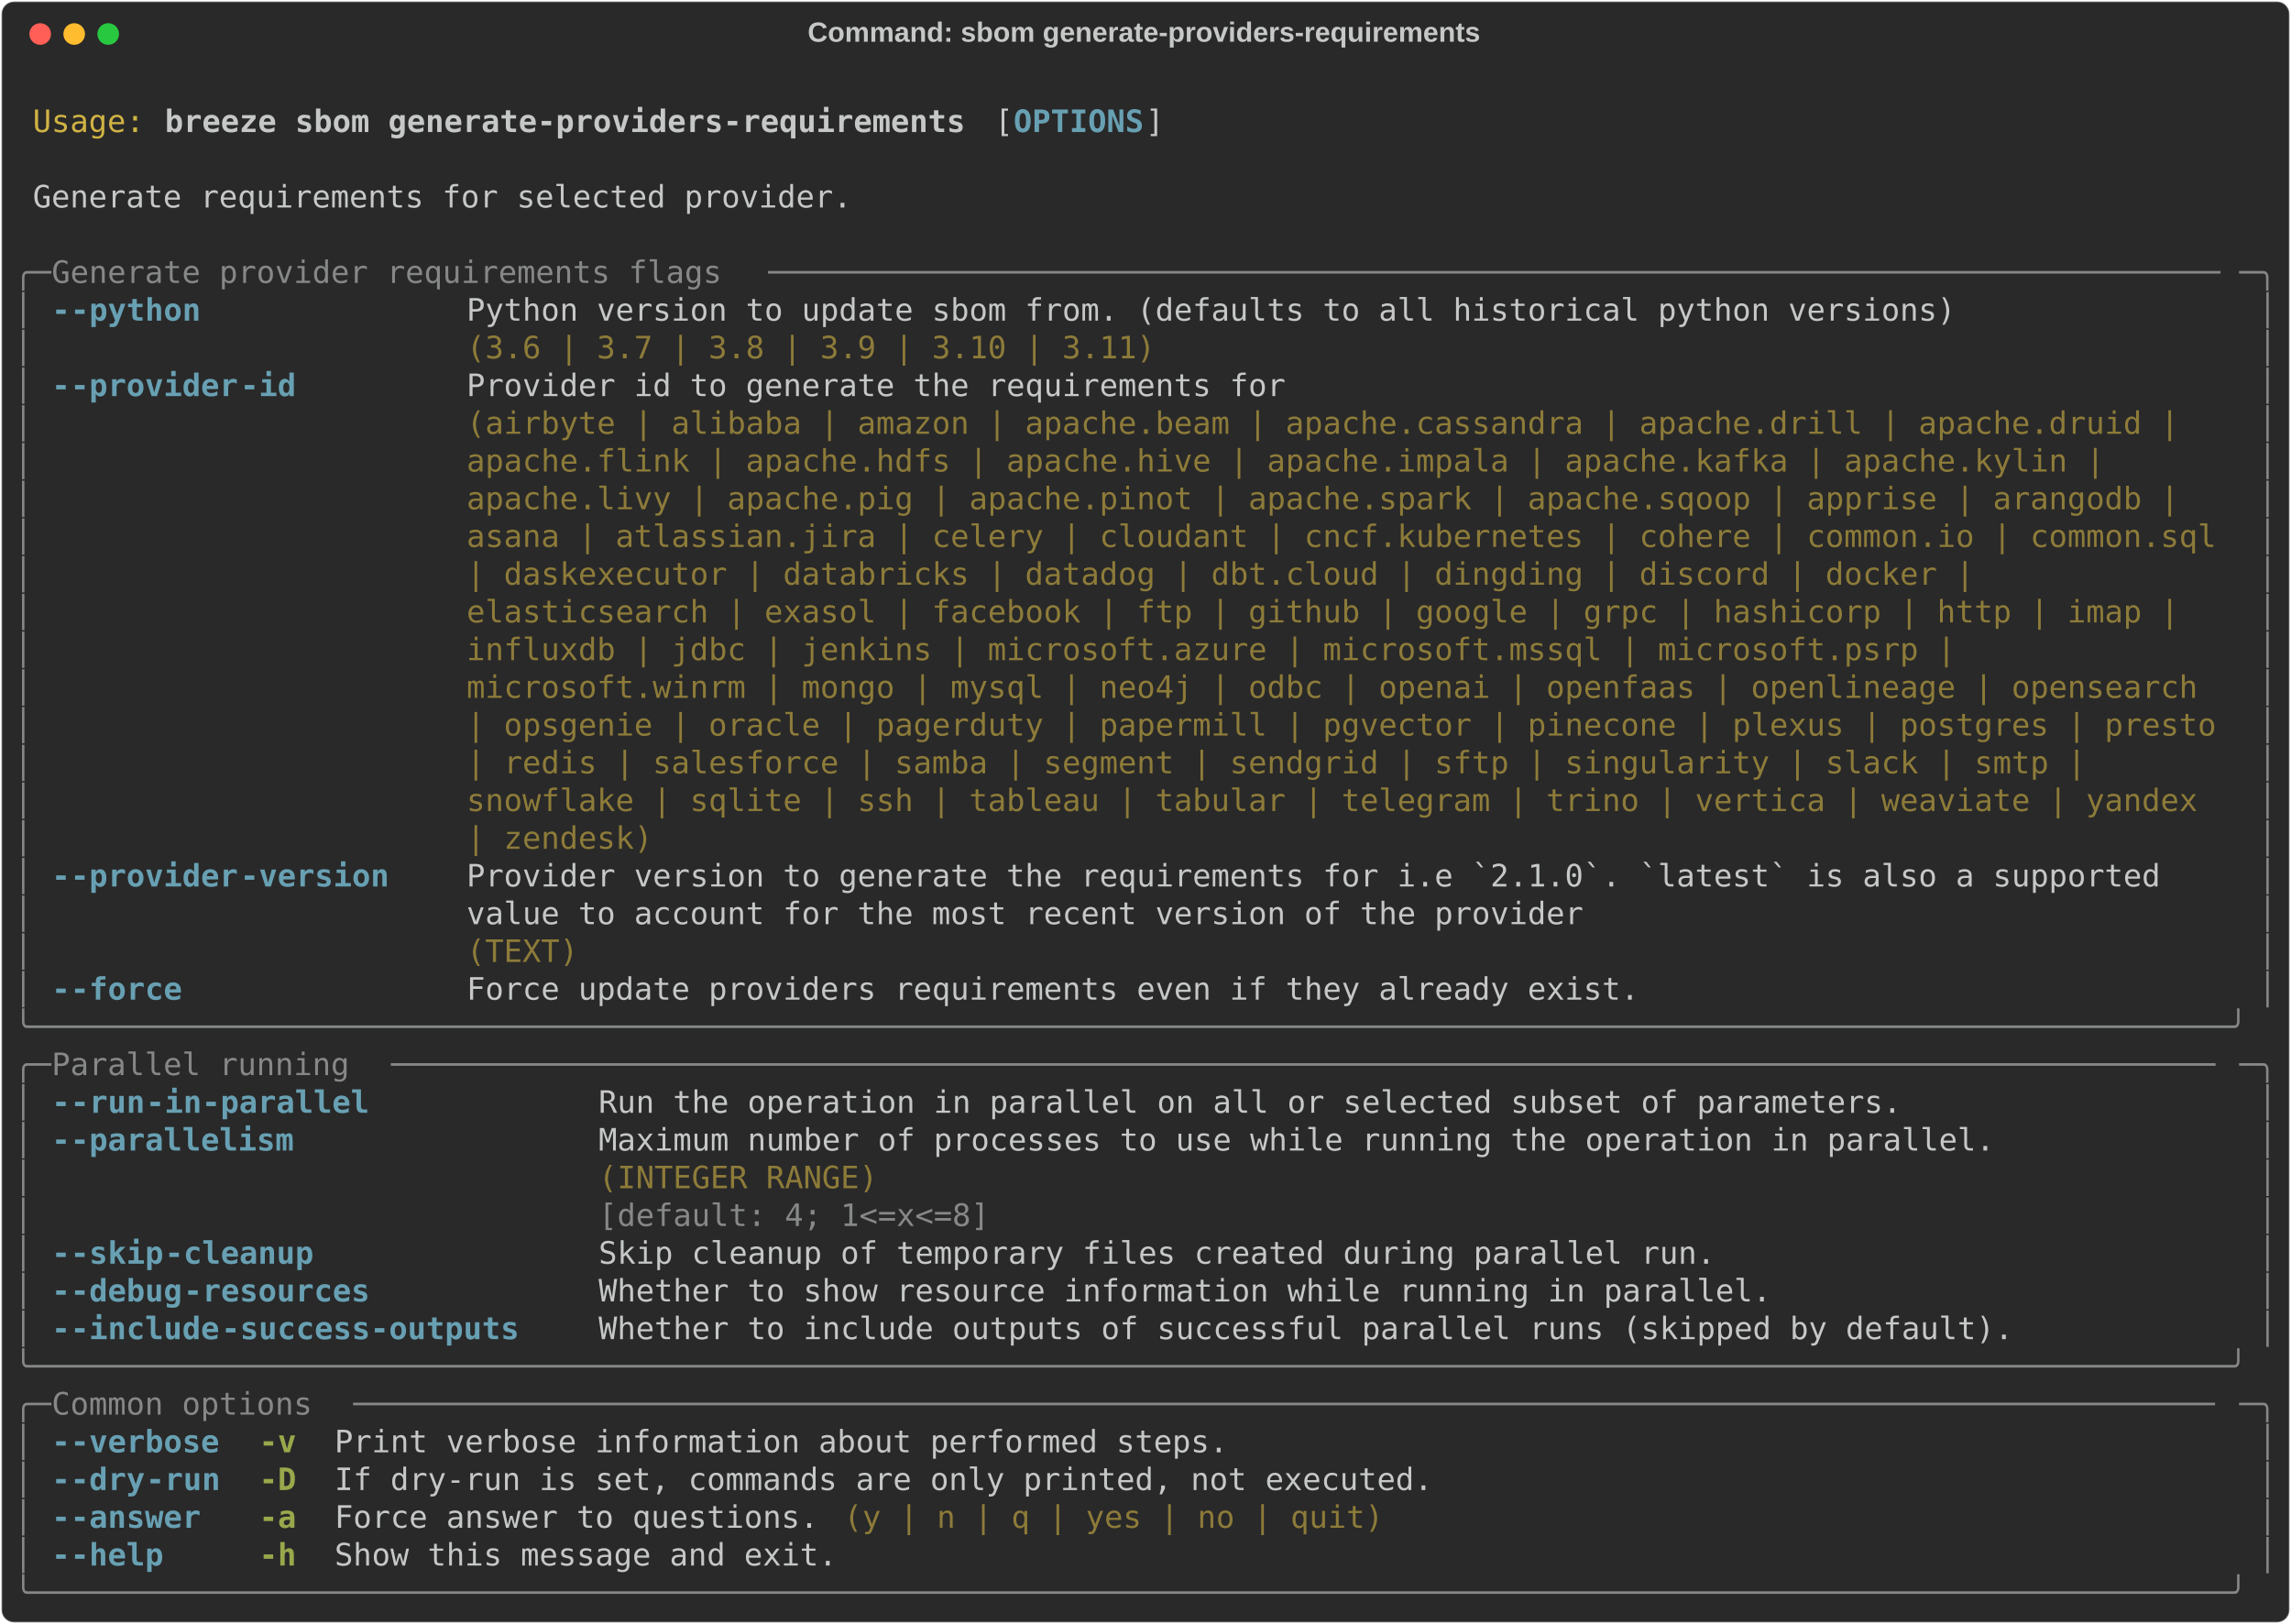
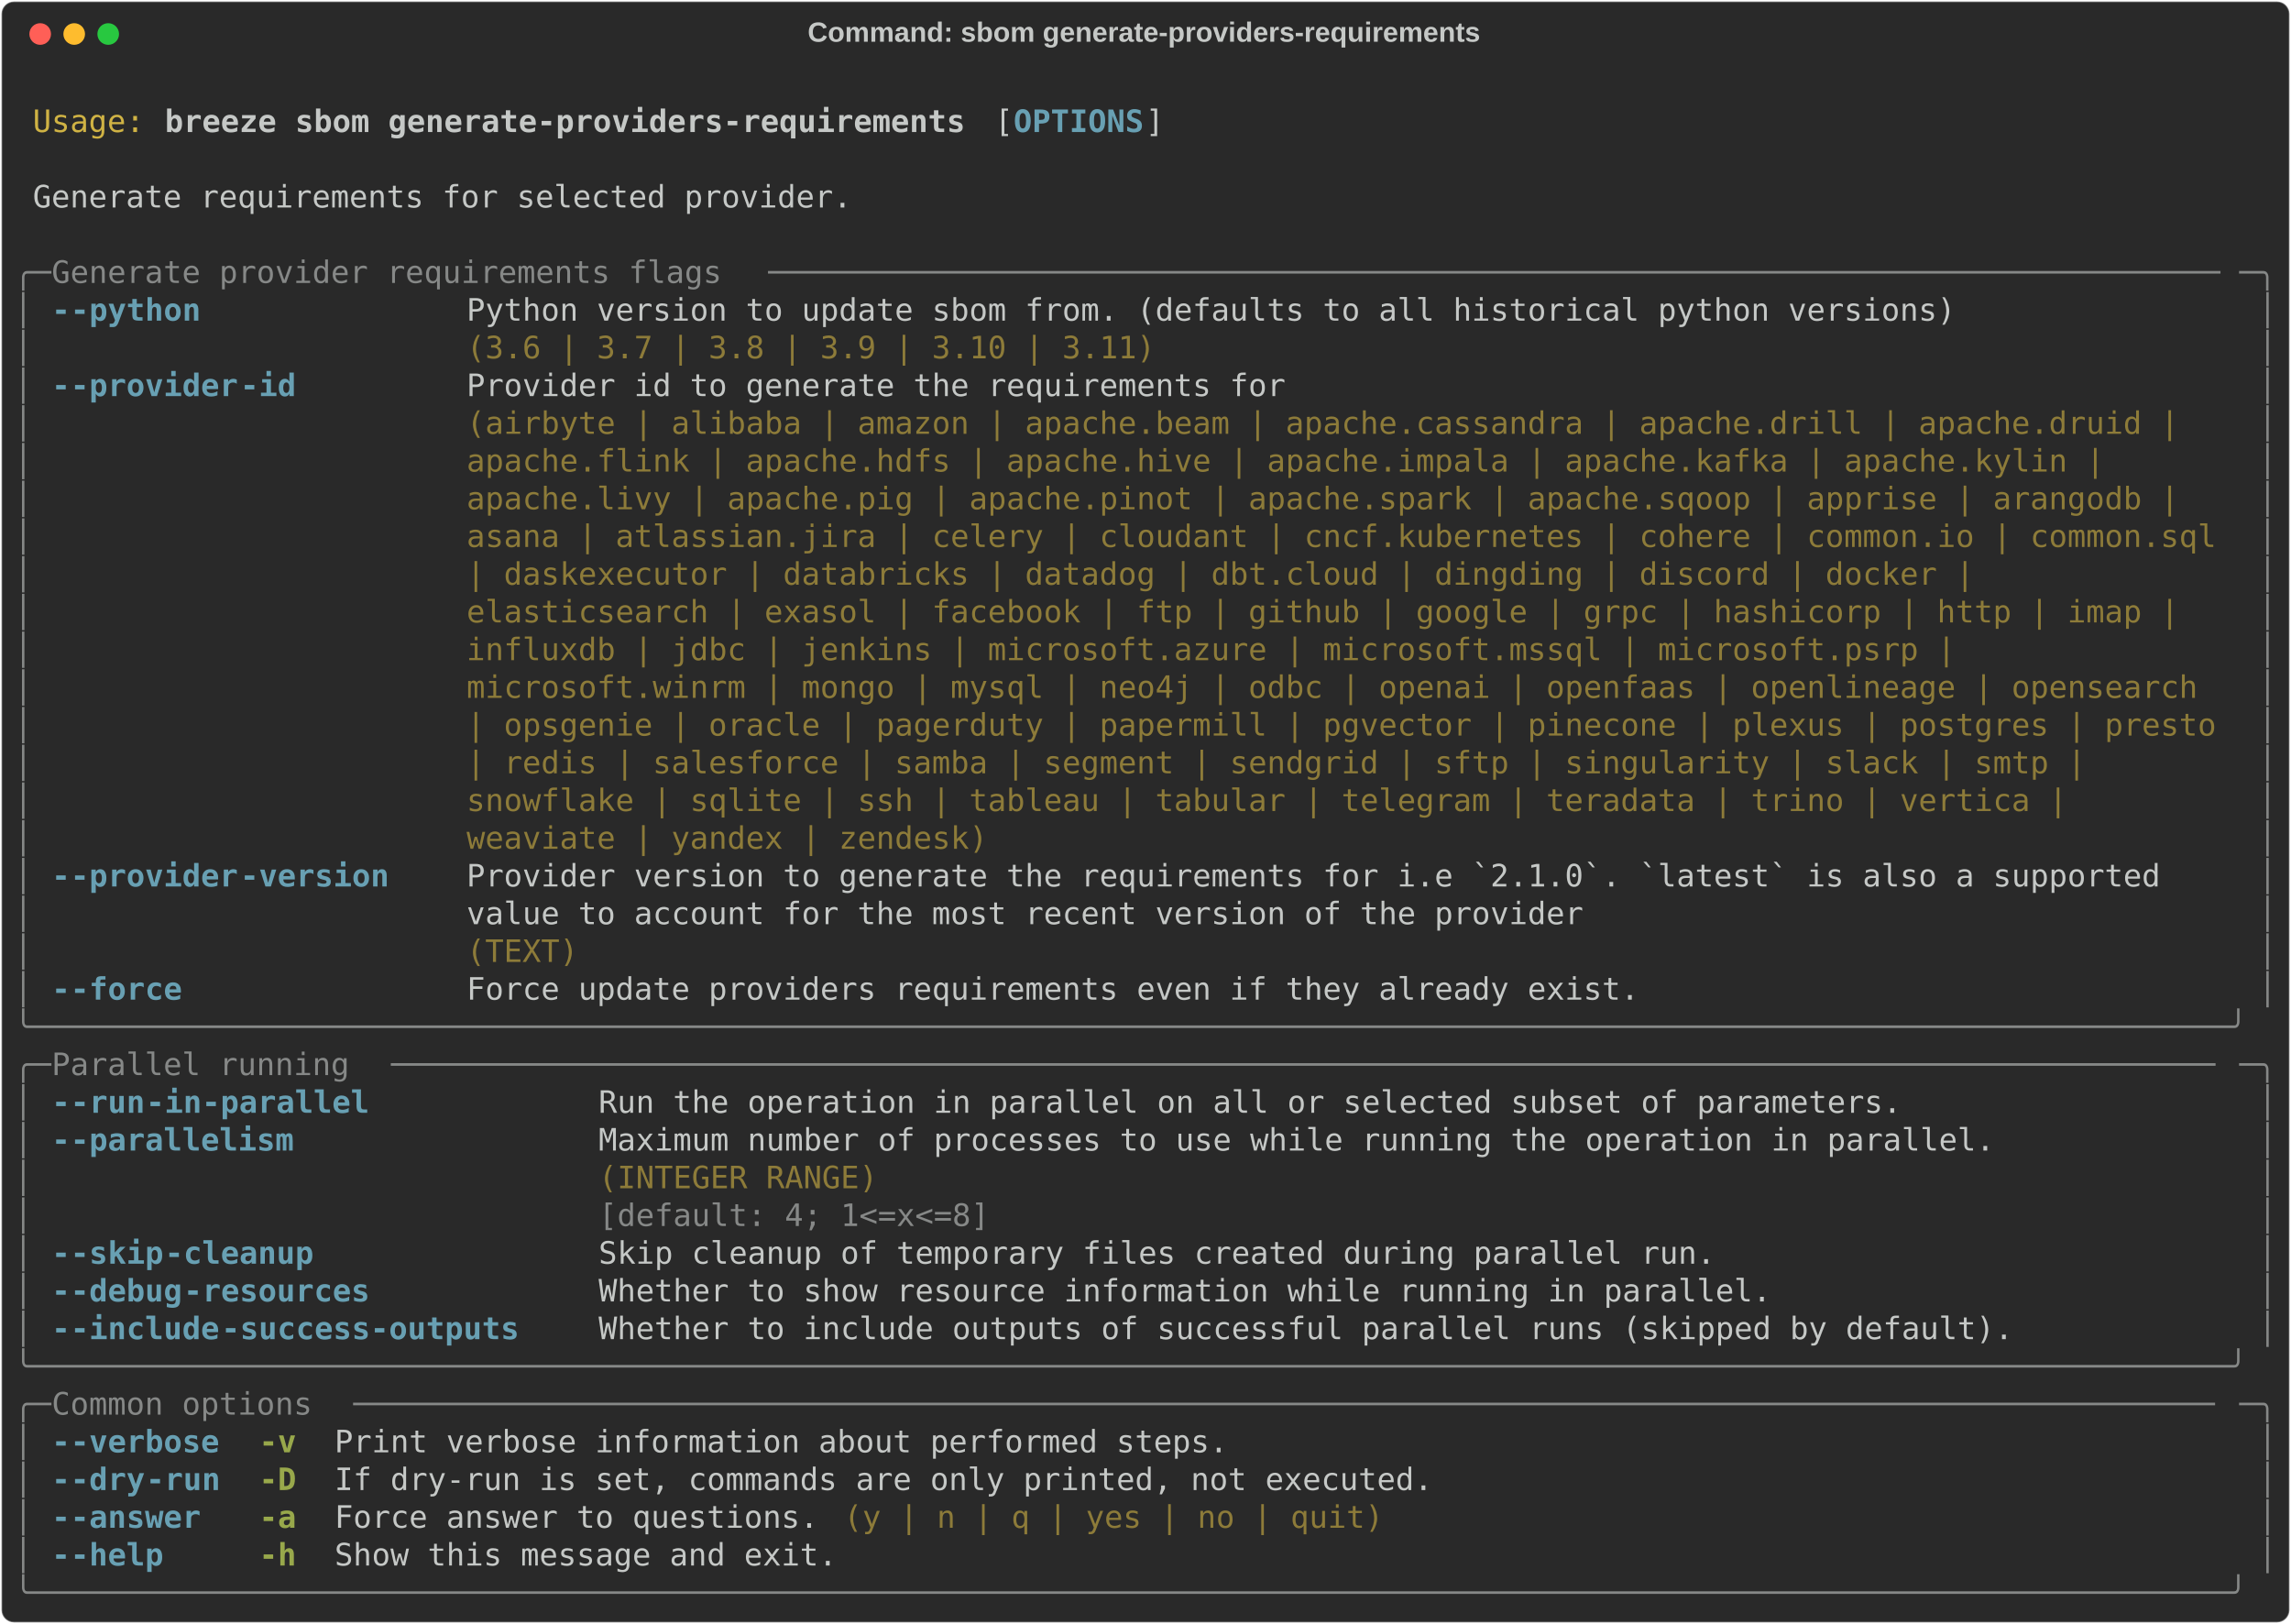
<svg xmlns="http://www.w3.org/2000/svg" class="rich-terminal" viewBox="0 0 1482 1050.4">
  <style>

    @font-face {
        font-family: "Fira Code";
        src: local("FiraCode-Regular"),
                url("https://cdnjs.cloudflare.com/ajax/libs/firacode/6.2.0/woff2/FiraCode-Regular.woff2") format("woff2"),
                url("https://cdnjs.cloudflare.com/ajax/libs/firacode/6.2.0/woff/FiraCode-Regular.woff") format("woff");
        font-style: normal;
        font-weight: 400;
    }
    @font-face {
        font-family: "Fira Code";
        src: local("FiraCode-Bold"),
                url("https://cdnjs.cloudflare.com/ajax/libs/firacode/6.2.0/woff2/FiraCode-Bold.woff2") format("woff2"),
                url("https://cdnjs.cloudflare.com/ajax/libs/firacode/6.2.0/woff/FiraCode-Bold.woff") format("woff");
        font-style: bold;
        font-weight: 700;
    }

    .breeze-sbom-generate-providers-requirements-matrix {
        font-family: Fira Code, monospace;
        font-size: 20px;
        line-height: 24.4px;
        font-variant-east-asian: full-width;
    }

    .breeze-sbom-generate-providers-requirements-title {
        font-size: 18px;
        font-weight: bold;
        font-family: arial;
    }

    .breeze-sbom-generate-providers-requirements-r1 { fill: #c5c8c6 }
.breeze-sbom-generate-providers-requirements-r2 { fill: #d0b344 }
.breeze-sbom-generate-providers-requirements-r3 { fill: #c5c8c6;font-weight: bold }
.breeze-sbom-generate-providers-requirements-r4 { fill: #68a0b3;font-weight: bold }
.breeze-sbom-generate-providers-requirements-r5 { fill: #868887 }
.breeze-sbom-generate-providers-requirements-r6 { fill: #8d7b39 }
.breeze-sbom-generate-providers-requirements-r7 { fill: #98a84b;font-weight: bold }
    </style>
  <defs>
    <clipPath id="breeze-sbom-generate-providers-requirements-clip-terminal">
      <rect x="0" y="0" width="1463.0" height="999.4" />
    </clipPath>
    <clipPath id="breeze-sbom-generate-providers-requirements-line-0">
      <rect x="0" y="1.5" width="1464" height="24.65" />
    </clipPath>
    <clipPath id="breeze-sbom-generate-providers-requirements-line-1">
      <rect x="0" y="25.9" width="1464" height="24.65" />
    </clipPath>
    <clipPath id="breeze-sbom-generate-providers-requirements-line-2">
      <rect x="0" y="50.3" width="1464" height="24.65" />
    </clipPath>
    <clipPath id="breeze-sbom-generate-providers-requirements-line-3">
      <rect x="0" y="74.7" width="1464" height="24.65" />
    </clipPath>
    <clipPath id="breeze-sbom-generate-providers-requirements-line-4">
      <rect x="0" y="99.1" width="1464" height="24.65" />
    </clipPath>
    <clipPath id="breeze-sbom-generate-providers-requirements-line-5">
      <rect x="0" y="123.5" width="1464" height="24.65" />
    </clipPath>
    <clipPath id="breeze-sbom-generate-providers-requirements-line-6">
      <rect x="0" y="147.9" width="1464" height="24.65" />
    </clipPath>
    <clipPath id="breeze-sbom-generate-providers-requirements-line-7">
      <rect x="0" y="172.3" width="1464" height="24.65" />
    </clipPath>
    <clipPath id="breeze-sbom-generate-providers-requirements-line-8">
      <rect x="0" y="196.7" width="1464" height="24.65" />
    </clipPath>
    <clipPath id="breeze-sbom-generate-providers-requirements-line-9">
      <rect x="0" y="221.1" width="1464" height="24.65" />
    </clipPath>
    <clipPath id="breeze-sbom-generate-providers-requirements-line-10">
      <rect x="0" y="245.5" width="1464" height="24.65" />
    </clipPath>
    <clipPath id="breeze-sbom-generate-providers-requirements-line-11">
      <rect x="0" y="269.9" width="1464" height="24.65" />
    </clipPath>
    <clipPath id="breeze-sbom-generate-providers-requirements-line-12">
      <rect x="0" y="294.3" width="1464" height="24.65" />
    </clipPath>
    <clipPath id="breeze-sbom-generate-providers-requirements-line-13">
      <rect x="0" y="318.7" width="1464" height="24.65" />
    </clipPath>
    <clipPath id="breeze-sbom-generate-providers-requirements-line-14">
      <rect x="0" y="343.1" width="1464" height="24.65" />
    </clipPath>
    <clipPath id="breeze-sbom-generate-providers-requirements-line-15">
      <rect x="0" y="367.5" width="1464" height="24.65" />
    </clipPath>
    <clipPath id="breeze-sbom-generate-providers-requirements-line-16">
      <rect x="0" y="391.9" width="1464" height="24.65" />
    </clipPath>
    <clipPath id="breeze-sbom-generate-providers-requirements-line-17">
      <rect x="0" y="416.3" width="1464" height="24.65" />
    </clipPath>
    <clipPath id="breeze-sbom-generate-providers-requirements-line-18">
      <rect x="0" y="440.7" width="1464" height="24.65" />
    </clipPath>
    <clipPath id="breeze-sbom-generate-providers-requirements-line-19">
      <rect x="0" y="465.1" width="1464" height="24.65" />
    </clipPath>
    <clipPath id="breeze-sbom-generate-providers-requirements-line-20">
      <rect x="0" y="489.5" width="1464" height="24.65" />
    </clipPath>
    <clipPath id="breeze-sbom-generate-providers-requirements-line-21">
      <rect x="0" y="513.9" width="1464" height="24.65" />
    </clipPath>
    <clipPath id="breeze-sbom-generate-providers-requirements-line-22">
      <rect x="0" y="538.3" width="1464" height="24.65" />
    </clipPath>
    <clipPath id="breeze-sbom-generate-providers-requirements-line-23">
      <rect x="0" y="562.7" width="1464" height="24.65" />
    </clipPath>
    <clipPath id="breeze-sbom-generate-providers-requirements-line-24">
      <rect x="0" y="587.1" width="1464" height="24.65" />
    </clipPath>
    <clipPath id="breeze-sbom-generate-providers-requirements-line-25">
      <rect x="0" y="611.5" width="1464" height="24.65" />
    </clipPath>
    <clipPath id="breeze-sbom-generate-providers-requirements-line-26">
      <rect x="0" y="635.9" width="1464" height="24.65" />
    </clipPath>
    <clipPath id="breeze-sbom-generate-providers-requirements-line-27">
      <rect x="0" y="660.3" width="1464" height="24.65" />
    </clipPath>
    <clipPath id="breeze-sbom-generate-providers-requirements-line-28">
      <rect x="0" y="684.7" width="1464" height="24.65" />
    </clipPath>
    <clipPath id="breeze-sbom-generate-providers-requirements-line-29">
      <rect x="0" y="709.1" width="1464" height="24.65" />
    </clipPath>
    <clipPath id="breeze-sbom-generate-providers-requirements-line-30">
      <rect x="0" y="733.5" width="1464" height="24.65" />
    </clipPath>
    <clipPath id="breeze-sbom-generate-providers-requirements-line-31">
      <rect x="0" y="757.9" width="1464" height="24.65" />
    </clipPath>
    <clipPath id="breeze-sbom-generate-providers-requirements-line-32">
      <rect x="0" y="782.3" width="1464" height="24.65" />
    </clipPath>
    <clipPath id="breeze-sbom-generate-providers-requirements-line-33">
      <rect x="0" y="806.7" width="1464" height="24.65" />
    </clipPath>
    <clipPath id="breeze-sbom-generate-providers-requirements-line-34">
      <rect x="0" y="831.1" width="1464" height="24.65" />
    </clipPath>
    <clipPath id="breeze-sbom-generate-providers-requirements-line-35">
      <rect x="0" y="855.5" width="1464" height="24.65" />
    </clipPath>
    <clipPath id="breeze-sbom-generate-providers-requirements-line-36">
      <rect x="0" y="879.9" width="1464" height="24.65" />
    </clipPath>
    <clipPath id="breeze-sbom-generate-providers-requirements-line-37">
      <rect x="0" y="904.3" width="1464" height="24.65" />
    </clipPath>
    <clipPath id="breeze-sbom-generate-providers-requirements-line-38">
      <rect x="0" y="928.7" width="1464" height="24.65" />
    </clipPath>
    <clipPath id="breeze-sbom-generate-providers-requirements-line-39">
      <rect x="0" y="953.1" width="1464" height="24.65" />
    </clipPath>
  </defs>
  <rect fill="#292929" stroke="rgba(255,255,255,0.35)" stroke-width="1" x="1" y="1" width="1480" height="1048.4" rx="8" />
  <text class="breeze-sbom-generate-providers-requirements-title" fill="#c5c8c6" text-anchor="middle" x="740" y="27">Command: sbom generate-providers-requirements</text>
  <g transform="translate(26,22)">
    <circle cx="0" cy="0" r="7" fill="#ff5f57" />
    <circle cx="22" cy="0" r="7" fill="#febc2e" />
    <circle cx="44" cy="0" r="7" fill="#28c840" />
  </g>
  <g transform="translate(9, 41)" clip-path="url(#breeze-sbom-generate-providers-requirements-clip-terminal)">
    <g class="breeze-sbom-generate-providers-requirements-matrix">
      <text class="breeze-sbom-generate-providers-requirements-r1" x="1464" y="20" textLength="12.2" clip-path="url(#breeze-sbom-generate-providers-requirements-line-0)">
</text>
      <text class="breeze-sbom-generate-providers-requirements-r2" x="12.2" y="44.4" textLength="73.2" clip-path="url(#breeze-sbom-generate-providers-requirements-line-1)">Usage:</text>
      <text class="breeze-sbom-generate-providers-requirements-r3" x="97.6" y="44.4" textLength="524.6" clip-path="url(#breeze-sbom-generate-providers-requirements-line-1)">breeze sbom generate-providers-requirements</text>
      <text class="breeze-sbom-generate-providers-requirements-r1" x="634.4" y="44.4" textLength="12.2" clip-path="url(#breeze-sbom-generate-providers-requirements-line-1)">[</text>
      <text class="breeze-sbom-generate-providers-requirements-r4" x="646.6" y="44.4" textLength="85.4" clip-path="url(#breeze-sbom-generate-providers-requirements-line-1)">OPTIONS</text>
      <text class="breeze-sbom-generate-providers-requirements-r1" x="732" y="44.4" textLength="12.2" clip-path="url(#breeze-sbom-generate-providers-requirements-line-1)">]</text>
      <text class="breeze-sbom-generate-providers-requirements-r1" x="1464" y="44.4" textLength="12.2" clip-path="url(#breeze-sbom-generate-providers-requirements-line-1)">
</text>
      <text class="breeze-sbom-generate-providers-requirements-r1" x="1464" y="68.8" textLength="12.2" clip-path="url(#breeze-sbom-generate-providers-requirements-line-2)">
</text>
      <text class="breeze-sbom-generate-providers-requirements-r1" x="12.2" y="93.2" textLength="536.8" clip-path="url(#breeze-sbom-generate-providers-requirements-line-3)">Generate requirements for selected provider.</text>
      <text class="breeze-sbom-generate-providers-requirements-r1" x="1464" y="93.2" textLength="12.2" clip-path="url(#breeze-sbom-generate-providers-requirements-line-3)">
</text>
      <text class="breeze-sbom-generate-providers-requirements-r1" x="1464" y="117.6" textLength="12.2" clip-path="url(#breeze-sbom-generate-providers-requirements-line-4)">
</text>
      <text class="breeze-sbom-generate-providers-requirements-r5" x="0" y="142" textLength="24.4" clip-path="url(#breeze-sbom-generate-providers-requirements-line-5)">╭─</text>
      <text class="breeze-sbom-generate-providers-requirements-r5" x="24.4" y="142" textLength="463.6" clip-path="url(#breeze-sbom-generate-providers-requirements-line-5)"> Generate provider requirements flags </text>
      <text class="breeze-sbom-generate-providers-requirements-r5" x="488" y="142" textLength="951.6" clip-path="url(#breeze-sbom-generate-providers-requirements-line-5)">──────────────────────────────────────────────────────────────────────────────</text>
      <text class="breeze-sbom-generate-providers-requirements-r5" x="1439.6" y="142" textLength="24.4" clip-path="url(#breeze-sbom-generate-providers-requirements-line-5)">─╮</text>
      <text class="breeze-sbom-generate-providers-requirements-r1" x="1464" y="142" textLength="12.2" clip-path="url(#breeze-sbom-generate-providers-requirements-line-5)">
</text>
      <text class="breeze-sbom-generate-providers-requirements-r5" x="0" y="166.4" textLength="12.2" clip-path="url(#breeze-sbom-generate-providers-requirements-line-6)">│</text>
      <text class="breeze-sbom-generate-providers-requirements-r4" x="24.4" y="166.4" textLength="12.2" clip-path="url(#breeze-sbom-generate-providers-requirements-line-6)">-</text>
      <text class="breeze-sbom-generate-providers-requirements-r4" x="36.6" y="166.4" textLength="85.4" clip-path="url(#breeze-sbom-generate-providers-requirements-line-6)">-python</text>
      <text class="breeze-sbom-generate-providers-requirements-r1" x="292.8" y="166.4" textLength="976" clip-path="url(#breeze-sbom-generate-providers-requirements-line-6)">Python version to update sbom from. (defaults to all historical python versions)</text>
      <text class="breeze-sbom-generate-providers-requirements-r5" x="1451.8" y="166.4" textLength="12.2" clip-path="url(#breeze-sbom-generate-providers-requirements-line-6)">│</text>
      <text class="breeze-sbom-generate-providers-requirements-r1" x="1464" y="166.4" textLength="12.2" clip-path="url(#breeze-sbom-generate-providers-requirements-line-6)">
</text>
      <text class="breeze-sbom-generate-providers-requirements-r5" x="0" y="190.8" textLength="12.2" clip-path="url(#breeze-sbom-generate-providers-requirements-line-7)">│</text>
      <text class="breeze-sbom-generate-providers-requirements-r6" x="292.8" y="190.8" textLength="976" clip-path="url(#breeze-sbom-generate-providers-requirements-line-7)">(3.6 | 3.7 | 3.8 | 3.9 | 3.10 | 3.11)                                           </text>
      <text class="breeze-sbom-generate-providers-requirements-r5" x="1451.8" y="190.8" textLength="12.2" clip-path="url(#breeze-sbom-generate-providers-requirements-line-7)">│</text>
      <text class="breeze-sbom-generate-providers-requirements-r1" x="1464" y="190.8" textLength="12.2" clip-path="url(#breeze-sbom-generate-providers-requirements-line-7)">
</text>
      <text class="breeze-sbom-generate-providers-requirements-r5" x="0" y="215.2" textLength="12.2" clip-path="url(#breeze-sbom-generate-providers-requirements-line-8)">│</text>
      <text class="breeze-sbom-generate-providers-requirements-r4" x="24.4" y="215.2" textLength="12.2" clip-path="url(#breeze-sbom-generate-providers-requirements-line-8)">-</text>
      <text class="breeze-sbom-generate-providers-requirements-r4" x="36.6" y="215.2" textLength="109.8" clip-path="url(#breeze-sbom-generate-providers-requirements-line-8)">-provider</text>
      <text class="breeze-sbom-generate-providers-requirements-r4" x="146.4" y="215.2" textLength="36.6" clip-path="url(#breeze-sbom-generate-providers-requirements-line-8)">-id</text>
      <text class="breeze-sbom-generate-providers-requirements-r1" x="292.8" y="215.2" textLength="1146.8" clip-path="url(#breeze-sbom-generate-providers-requirements-line-8)">Provider id to generate the requirements for                                                  </text>
      <text class="breeze-sbom-generate-providers-requirements-r5" x="1451.8" y="215.2" textLength="12.2" clip-path="url(#breeze-sbom-generate-providers-requirements-line-8)">│</text>
      <text class="breeze-sbom-generate-providers-requirements-r1" x="1464" y="215.2" textLength="12.2" clip-path="url(#breeze-sbom-generate-providers-requirements-line-8)">
</text>
      <text class="breeze-sbom-generate-providers-requirements-r5" x="0" y="239.6" textLength="12.2" clip-path="url(#breeze-sbom-generate-providers-requirements-line-9)">│</text>
      <text class="breeze-sbom-generate-providers-requirements-r6" x="292.8" y="239.6" textLength="1146.8" clip-path="url(#breeze-sbom-generate-providers-requirements-line-9)">(airbyte | alibaba | amazon | apache.beam | apache.cassandra | apache.drill | apache.druid |  </text>
      <text class="breeze-sbom-generate-providers-requirements-r5" x="1451.8" y="239.6" textLength="12.2" clip-path="url(#breeze-sbom-generate-providers-requirements-line-9)">│</text>
      <text class="breeze-sbom-generate-providers-requirements-r1" x="1464" y="239.6" textLength="12.2" clip-path="url(#breeze-sbom-generate-providers-requirements-line-9)">
</text>
      <text class="breeze-sbom-generate-providers-requirements-r5" x="0" y="264" textLength="12.2" clip-path="url(#breeze-sbom-generate-providers-requirements-line-10)">│</text>
      <text class="breeze-sbom-generate-providers-requirements-r6" x="292.8" y="264" textLength="1146.8" clip-path="url(#breeze-sbom-generate-providers-requirements-line-10)">apache.flink | apache.hdfs | apache.hive | apache.impala | apache.kafka | apache.kylin |      </text>
      <text class="breeze-sbom-generate-providers-requirements-r5" x="1451.8" y="264" textLength="12.2" clip-path="url(#breeze-sbom-generate-providers-requirements-line-10)">│</text>
      <text class="breeze-sbom-generate-providers-requirements-r1" x="1464" y="264" textLength="12.2" clip-path="url(#breeze-sbom-generate-providers-requirements-line-10)">
</text>
      <text class="breeze-sbom-generate-providers-requirements-r5" x="0" y="288.4" textLength="12.2" clip-path="url(#breeze-sbom-generate-providers-requirements-line-11)">│</text>
      <text class="breeze-sbom-generate-providers-requirements-r6" x="292.8" y="288.4" textLength="1146.8" clip-path="url(#breeze-sbom-generate-providers-requirements-line-11)">apache.livy | apache.pig | apache.pinot | apache.spark | apache.sqoop | apprise | arangodb |  </text>
      <text class="breeze-sbom-generate-providers-requirements-r5" x="1451.8" y="288.4" textLength="12.2" clip-path="url(#breeze-sbom-generate-providers-requirements-line-11)">│</text>
      <text class="breeze-sbom-generate-providers-requirements-r1" x="1464" y="288.4" textLength="12.2" clip-path="url(#breeze-sbom-generate-providers-requirements-line-11)">
</text>
      <text class="breeze-sbom-generate-providers-requirements-r5" x="0" y="312.8" textLength="12.2" clip-path="url(#breeze-sbom-generate-providers-requirements-line-12)">│</text>
      <text class="breeze-sbom-generate-providers-requirements-r6" x="292.8" y="312.8" textLength="1146.8" clip-path="url(#breeze-sbom-generate-providers-requirements-line-12)">asana | atlassian.jira | celery | cloudant | cncf.kubernetes | cohere | common.io | common.sql</text>
      <text class="breeze-sbom-generate-providers-requirements-r5" x="1451.8" y="312.8" textLength="12.2" clip-path="url(#breeze-sbom-generate-providers-requirements-line-12)">│</text>
      <text class="breeze-sbom-generate-providers-requirements-r1" x="1464" y="312.8" textLength="12.2" clip-path="url(#breeze-sbom-generate-providers-requirements-line-12)">
</text>
      <text class="breeze-sbom-generate-providers-requirements-r5" x="0" y="337.2" textLength="12.2" clip-path="url(#breeze-sbom-generate-providers-requirements-line-13)">│</text>
      <text class="breeze-sbom-generate-providers-requirements-r6" x="292.8" y="337.2" textLength="1146.8" clip-path="url(#breeze-sbom-generate-providers-requirements-line-13)">| daskexecutor | databricks | datadog | dbt.cloud | dingding | discord | docker |             </text>
      <text class="breeze-sbom-generate-providers-requirements-r5" x="1451.8" y="337.2" textLength="12.2" clip-path="url(#breeze-sbom-generate-providers-requirements-line-13)">│</text>
      <text class="breeze-sbom-generate-providers-requirements-r1" x="1464" y="337.2" textLength="12.2" clip-path="url(#breeze-sbom-generate-providers-requirements-line-13)">
</text>
      <text class="breeze-sbom-generate-providers-requirements-r5" x="0" y="361.6" textLength="12.2" clip-path="url(#breeze-sbom-generate-providers-requirements-line-14)">│</text>
      <text class="breeze-sbom-generate-providers-requirements-r6" x="292.8" y="361.6" textLength="1146.8" clip-path="url(#breeze-sbom-generate-providers-requirements-line-14)">elasticsearch | exasol | facebook | ftp | github | google | grpc | hashicorp | http | imap |  </text>
      <text class="breeze-sbom-generate-providers-requirements-r5" x="1451.8" y="361.6" textLength="12.2" clip-path="url(#breeze-sbom-generate-providers-requirements-line-14)">│</text>
      <text class="breeze-sbom-generate-providers-requirements-r1" x="1464" y="361.6" textLength="12.2" clip-path="url(#breeze-sbom-generate-providers-requirements-line-14)">
</text>
      <text class="breeze-sbom-generate-providers-requirements-r5" x="0" y="386" textLength="12.2" clip-path="url(#breeze-sbom-generate-providers-requirements-line-15)">│</text>
      <text class="breeze-sbom-generate-providers-requirements-r6" x="292.8" y="386" textLength="1146.8" clip-path="url(#breeze-sbom-generate-providers-requirements-line-15)">influxdb | jdbc | jenkins | microsoft.azure | microsoft.mssql | microsoft.psrp |              </text>
      <text class="breeze-sbom-generate-providers-requirements-r5" x="1451.8" y="386" textLength="12.2" clip-path="url(#breeze-sbom-generate-providers-requirements-line-15)">│</text>
      <text class="breeze-sbom-generate-providers-requirements-r1" x="1464" y="386" textLength="12.2" clip-path="url(#breeze-sbom-generate-providers-requirements-line-15)">
</text>
      <text class="breeze-sbom-generate-providers-requirements-r5" x="0" y="410.4" textLength="12.2" clip-path="url(#breeze-sbom-generate-providers-requirements-line-16)">│</text>
      <text class="breeze-sbom-generate-providers-requirements-r6" x="292.8" y="410.4" textLength="1146.8" clip-path="url(#breeze-sbom-generate-providers-requirements-line-16)">microsoft.winrm | mongo | mysql | neo4j | odbc | openai | openfaas | openlineage | opensearch </text>
      <text class="breeze-sbom-generate-providers-requirements-r5" x="1451.8" y="410.4" textLength="12.2" clip-path="url(#breeze-sbom-generate-providers-requirements-line-16)">│</text>
      <text class="breeze-sbom-generate-providers-requirements-r1" x="1464" y="410.4" textLength="12.2" clip-path="url(#breeze-sbom-generate-providers-requirements-line-16)">
</text>
      <text class="breeze-sbom-generate-providers-requirements-r5" x="0" y="434.8" textLength="12.2" clip-path="url(#breeze-sbom-generate-providers-requirements-line-17)">│</text>
      <text class="breeze-sbom-generate-providers-requirements-r6" x="292.8" y="434.8" textLength="1146.8" clip-path="url(#breeze-sbom-generate-providers-requirements-line-17)">| opsgenie | oracle | pagerduty | papermill | pgvector | pinecone | plexus | postgres | presto</text>
      <text class="breeze-sbom-generate-providers-requirements-r5" x="1451.8" y="434.8" textLength="12.2" clip-path="url(#breeze-sbom-generate-providers-requirements-line-17)">│</text>
      <text class="breeze-sbom-generate-providers-requirements-r1" x="1464" y="434.8" textLength="12.2" clip-path="url(#breeze-sbom-generate-providers-requirements-line-17)">
</text>
      <text class="breeze-sbom-generate-providers-requirements-r5" x="0" y="459.2" textLength="12.2" clip-path="url(#breeze-sbom-generate-providers-requirements-line-18)">│</text>
      <text class="breeze-sbom-generate-providers-requirements-r6" x="292.8" y="459.2" textLength="1146.8" clip-path="url(#breeze-sbom-generate-providers-requirements-line-18)">| redis | salesforce | samba | segment | sendgrid | sftp | singularity | slack | smtp |       </text>
      <text class="breeze-sbom-generate-providers-requirements-r5" x="1451.8" y="459.2" textLength="12.2" clip-path="url(#breeze-sbom-generate-providers-requirements-line-18)">│</text>
      <text class="breeze-sbom-generate-providers-requirements-r1" x="1464" y="459.2" textLength="12.2" clip-path="url(#breeze-sbom-generate-providers-requirements-line-18)">
</text>
      <text class="breeze-sbom-generate-providers-requirements-r5" x="0" y="483.6" textLength="12.2" clip-path="url(#breeze-sbom-generate-providers-requirements-line-19)">│</text>
-       <text class="breeze-sbom-generate-providers-requirements-r6" x="292.8" y="483.6" textLength="1146.8" clip-path="url(#breeze-sbom-generate-providers-requirements-line-19)">snowflake | sqlite | ssh | tableau | tabular | telegram | trino | vertica | weaviate | yandex </text>
+       <text class="breeze-sbom-generate-providers-requirements-r6" x="292.8" y="483.6" textLength="1146.8" clip-path="url(#breeze-sbom-generate-providers-requirements-line-19)">snowflake | sqlite | ssh | tableau | tabular | telegram | teradata | trino | vertica |        </text>
      <text class="breeze-sbom-generate-providers-requirements-r5" x="1451.8" y="483.6" textLength="12.2" clip-path="url(#breeze-sbom-generate-providers-requirements-line-19)">│</text>
      <text class="breeze-sbom-generate-providers-requirements-r1" x="1464" y="483.6" textLength="12.2" clip-path="url(#breeze-sbom-generate-providers-requirements-line-19)">
</text>
      <text class="breeze-sbom-generate-providers-requirements-r5" x="0" y="508" textLength="12.2" clip-path="url(#breeze-sbom-generate-providers-requirements-line-20)">│</text>
-       <text class="breeze-sbom-generate-providers-requirements-r6" x="292.8" y="508" textLength="1146.8" clip-path="url(#breeze-sbom-generate-providers-requirements-line-20)">| zendesk)                                                                                    </text>
+       <text class="breeze-sbom-generate-providers-requirements-r6" x="292.8" y="508" textLength="1146.8" clip-path="url(#breeze-sbom-generate-providers-requirements-line-20)">weaviate | yandex | zendesk)                                                                  </text>
      <text class="breeze-sbom-generate-providers-requirements-r5" x="1451.8" y="508" textLength="12.2" clip-path="url(#breeze-sbom-generate-providers-requirements-line-20)">│</text>
      <text class="breeze-sbom-generate-providers-requirements-r1" x="1464" y="508" textLength="12.2" clip-path="url(#breeze-sbom-generate-providers-requirements-line-20)">
</text>
      <text class="breeze-sbom-generate-providers-requirements-r5" x="0" y="532.4" textLength="12.2" clip-path="url(#breeze-sbom-generate-providers-requirements-line-21)">│</text>
      <text class="breeze-sbom-generate-providers-requirements-r4" x="24.4" y="532.4" textLength="12.2" clip-path="url(#breeze-sbom-generate-providers-requirements-line-21)">-</text>
      <text class="breeze-sbom-generate-providers-requirements-r4" x="36.6" y="532.4" textLength="109.8" clip-path="url(#breeze-sbom-generate-providers-requirements-line-21)">-provider</text>
      <text class="breeze-sbom-generate-providers-requirements-r4" x="146.4" y="532.4" textLength="97.6" clip-path="url(#breeze-sbom-generate-providers-requirements-line-21)">-version</text>
      <text class="breeze-sbom-generate-providers-requirements-r1" x="292.8" y="532.4" textLength="1146.8" clip-path="url(#breeze-sbom-generate-providers-requirements-line-21)">Provider version to generate the requirements for i.e `2.1.0`. `latest` is also a supported   </text>
      <text class="breeze-sbom-generate-providers-requirements-r5" x="1451.8" y="532.4" textLength="12.2" clip-path="url(#breeze-sbom-generate-providers-requirements-line-21)">│</text>
      <text class="breeze-sbom-generate-providers-requirements-r1" x="1464" y="532.4" textLength="12.2" clip-path="url(#breeze-sbom-generate-providers-requirements-line-21)">
</text>
      <text class="breeze-sbom-generate-providers-requirements-r5" x="0" y="556.8" textLength="12.2" clip-path="url(#breeze-sbom-generate-providers-requirements-line-22)">│</text>
      <text class="breeze-sbom-generate-providers-requirements-r1" x="292.8" y="556.8" textLength="1146.8" clip-path="url(#breeze-sbom-generate-providers-requirements-line-22)">value to account for the most recent version of the provider                                  </text>
      <text class="breeze-sbom-generate-providers-requirements-r5" x="1451.8" y="556.8" textLength="12.2" clip-path="url(#breeze-sbom-generate-providers-requirements-line-22)">│</text>
      <text class="breeze-sbom-generate-providers-requirements-r1" x="1464" y="556.8" textLength="12.2" clip-path="url(#breeze-sbom-generate-providers-requirements-line-22)">
</text>
      <text class="breeze-sbom-generate-providers-requirements-r5" x="0" y="581.2" textLength="12.2" clip-path="url(#breeze-sbom-generate-providers-requirements-line-23)">│</text>
      <text class="breeze-sbom-generate-providers-requirements-r6" x="292.8" y="581.2" textLength="1146.8" clip-path="url(#breeze-sbom-generate-providers-requirements-line-23)">(TEXT)                                                                                        </text>
      <text class="breeze-sbom-generate-providers-requirements-r5" x="1451.8" y="581.2" textLength="12.2" clip-path="url(#breeze-sbom-generate-providers-requirements-line-23)">│</text>
      <text class="breeze-sbom-generate-providers-requirements-r1" x="1464" y="581.2" textLength="12.2" clip-path="url(#breeze-sbom-generate-providers-requirements-line-23)">
</text>
      <text class="breeze-sbom-generate-providers-requirements-r5" x="0" y="605.6" textLength="12.2" clip-path="url(#breeze-sbom-generate-providers-requirements-line-24)">│</text>
      <text class="breeze-sbom-generate-providers-requirements-r4" x="24.4" y="605.6" textLength="12.2" clip-path="url(#breeze-sbom-generate-providers-requirements-line-24)">-</text>
      <text class="breeze-sbom-generate-providers-requirements-r4" x="36.6" y="605.6" textLength="73.2" clip-path="url(#breeze-sbom-generate-providers-requirements-line-24)">-force</text>
      <text class="breeze-sbom-generate-providers-requirements-r1" x="292.8" y="605.6" textLength="768.6" clip-path="url(#breeze-sbom-generate-providers-requirements-line-24)">Force update providers requirements even if they already exist.</text>
      <text class="breeze-sbom-generate-providers-requirements-r5" x="1451.8" y="605.6" textLength="12.2" clip-path="url(#breeze-sbom-generate-providers-requirements-line-24)">│</text>
      <text class="breeze-sbom-generate-providers-requirements-r1" x="1464" y="605.6" textLength="12.2" clip-path="url(#breeze-sbom-generate-providers-requirements-line-24)">
</text>
      <text class="breeze-sbom-generate-providers-requirements-r5" x="0" y="630" textLength="1464" clip-path="url(#breeze-sbom-generate-providers-requirements-line-25)">╰──────────────────────────────────────────────────────────────────────────────────────────────────────────────────────╯</text>
      <text class="breeze-sbom-generate-providers-requirements-r1" x="1464" y="630" textLength="12.2" clip-path="url(#breeze-sbom-generate-providers-requirements-line-25)">
</text>
      <text class="breeze-sbom-generate-providers-requirements-r5" x="0" y="654.4" textLength="24.4" clip-path="url(#breeze-sbom-generate-providers-requirements-line-26)">╭─</text>
      <text class="breeze-sbom-generate-providers-requirements-r5" x="24.4" y="654.4" textLength="219.6" clip-path="url(#breeze-sbom-generate-providers-requirements-line-26)"> Parallel running </text>
      <text class="breeze-sbom-generate-providers-requirements-r5" x="244" y="654.4" textLength="1195.6" clip-path="url(#breeze-sbom-generate-providers-requirements-line-26)">──────────────────────────────────────────────────────────────────────────────────────────────────</text>
      <text class="breeze-sbom-generate-providers-requirements-r5" x="1439.6" y="654.4" textLength="24.4" clip-path="url(#breeze-sbom-generate-providers-requirements-line-26)">─╮</text>
      <text class="breeze-sbom-generate-providers-requirements-r1" x="1464" y="654.4" textLength="12.2" clip-path="url(#breeze-sbom-generate-providers-requirements-line-26)">
</text>
      <text class="breeze-sbom-generate-providers-requirements-r5" x="0" y="678.8" textLength="12.2" clip-path="url(#breeze-sbom-generate-providers-requirements-line-27)">│</text>
      <text class="breeze-sbom-generate-providers-requirements-r4" x="24.4" y="678.8" textLength="12.2" clip-path="url(#breeze-sbom-generate-providers-requirements-line-27)">-</text>
      <text class="breeze-sbom-generate-providers-requirements-r4" x="36.6" y="678.8" textLength="48.8" clip-path="url(#breeze-sbom-generate-providers-requirements-line-27)">-run</text>
      <text class="breeze-sbom-generate-providers-requirements-r4" x="85.4" y="678.8" textLength="146.4" clip-path="url(#breeze-sbom-generate-providers-requirements-line-27)">-in-parallel</text>
      <text class="breeze-sbom-generate-providers-requirements-r1" x="378.2" y="678.8" textLength="854" clip-path="url(#breeze-sbom-generate-providers-requirements-line-27)">Run the operation in parallel on all or selected subset of parameters.</text>
      <text class="breeze-sbom-generate-providers-requirements-r5" x="1451.8" y="678.8" textLength="12.2" clip-path="url(#breeze-sbom-generate-providers-requirements-line-27)">│</text>
      <text class="breeze-sbom-generate-providers-requirements-r1" x="1464" y="678.8" textLength="12.2" clip-path="url(#breeze-sbom-generate-providers-requirements-line-27)">
</text>
      <text class="breeze-sbom-generate-providers-requirements-r5" x="0" y="703.2" textLength="12.2" clip-path="url(#breeze-sbom-generate-providers-requirements-line-28)">│</text>
      <text class="breeze-sbom-generate-providers-requirements-r4" x="24.4" y="703.2" textLength="12.2" clip-path="url(#breeze-sbom-generate-providers-requirements-line-28)">-</text>
      <text class="breeze-sbom-generate-providers-requirements-r4" x="36.6" y="703.2" textLength="146.4" clip-path="url(#breeze-sbom-generate-providers-requirements-line-28)">-parallelism</text>
      <text class="breeze-sbom-generate-providers-requirements-r1" x="378.2" y="703.2" textLength="915" clip-path="url(#breeze-sbom-generate-providers-requirements-line-28)">Maximum number of processes to use while running the operation in parallel.</text>
      <text class="breeze-sbom-generate-providers-requirements-r5" x="1451.8" y="703.2" textLength="12.2" clip-path="url(#breeze-sbom-generate-providers-requirements-line-28)">│</text>
      <text class="breeze-sbom-generate-providers-requirements-r1" x="1464" y="703.2" textLength="12.2" clip-path="url(#breeze-sbom-generate-providers-requirements-line-28)">
</text>
      <text class="breeze-sbom-generate-providers-requirements-r5" x="0" y="727.6" textLength="12.2" clip-path="url(#breeze-sbom-generate-providers-requirements-line-29)">│</text>
      <text class="breeze-sbom-generate-providers-requirements-r6" x="378.2" y="727.6" textLength="915" clip-path="url(#breeze-sbom-generate-providers-requirements-line-29)">(INTEGER RANGE)                                                            </text>
      <text class="breeze-sbom-generate-providers-requirements-r5" x="1451.8" y="727.6" textLength="12.2" clip-path="url(#breeze-sbom-generate-providers-requirements-line-29)">│</text>
      <text class="breeze-sbom-generate-providers-requirements-r1" x="1464" y="727.6" textLength="12.2" clip-path="url(#breeze-sbom-generate-providers-requirements-line-29)">
</text>
      <text class="breeze-sbom-generate-providers-requirements-r5" x="0" y="752" textLength="12.2" clip-path="url(#breeze-sbom-generate-providers-requirements-line-30)">│</text>
      <text class="breeze-sbom-generate-providers-requirements-r5" x="378.2" y="752" textLength="915" clip-path="url(#breeze-sbom-generate-providers-requirements-line-30)">[default: 4; 1&lt;=x&lt;=8]                                                      </text>
      <text class="breeze-sbom-generate-providers-requirements-r5" x="1451.8" y="752" textLength="12.2" clip-path="url(#breeze-sbom-generate-providers-requirements-line-30)">│</text>
      <text class="breeze-sbom-generate-providers-requirements-r1" x="1464" y="752" textLength="12.2" clip-path="url(#breeze-sbom-generate-providers-requirements-line-30)">
</text>
      <text class="breeze-sbom-generate-providers-requirements-r5" x="0" y="776.4" textLength="12.2" clip-path="url(#breeze-sbom-generate-providers-requirements-line-31)">│</text>
      <text class="breeze-sbom-generate-providers-requirements-r4" x="24.4" y="776.4" textLength="12.2" clip-path="url(#breeze-sbom-generate-providers-requirements-line-31)">-</text>
      <text class="breeze-sbom-generate-providers-requirements-r4" x="36.6" y="776.4" textLength="61" clip-path="url(#breeze-sbom-generate-providers-requirements-line-31)">-skip</text>
      <text class="breeze-sbom-generate-providers-requirements-r4" x="97.6" y="776.4" textLength="97.6" clip-path="url(#breeze-sbom-generate-providers-requirements-line-31)">-cleanup</text>
      <text class="breeze-sbom-generate-providers-requirements-r1" x="378.2" y="776.4" textLength="732" clip-path="url(#breeze-sbom-generate-providers-requirements-line-31)">Skip cleanup of temporary files created during parallel run.</text>
      <text class="breeze-sbom-generate-providers-requirements-r5" x="1451.8" y="776.4" textLength="12.2" clip-path="url(#breeze-sbom-generate-providers-requirements-line-31)">│</text>
      <text class="breeze-sbom-generate-providers-requirements-r1" x="1464" y="776.4" textLength="12.2" clip-path="url(#breeze-sbom-generate-providers-requirements-line-31)">
</text>
      <text class="breeze-sbom-generate-providers-requirements-r5" x="0" y="800.8" textLength="12.2" clip-path="url(#breeze-sbom-generate-providers-requirements-line-32)">│</text>
      <text class="breeze-sbom-generate-providers-requirements-r4" x="24.4" y="800.8" textLength="12.2" clip-path="url(#breeze-sbom-generate-providers-requirements-line-32)">-</text>
      <text class="breeze-sbom-generate-providers-requirements-r4" x="36.6" y="800.8" textLength="73.2" clip-path="url(#breeze-sbom-generate-providers-requirements-line-32)">-debug</text>
      <text class="breeze-sbom-generate-providers-requirements-r4" x="109.8" y="800.8" textLength="122" clip-path="url(#breeze-sbom-generate-providers-requirements-line-32)">-resources</text>
      <text class="breeze-sbom-generate-providers-requirements-r1" x="378.2" y="800.8" textLength="768.6" clip-path="url(#breeze-sbom-generate-providers-requirements-line-32)">Whether to show resource information while running in parallel.</text>
      <text class="breeze-sbom-generate-providers-requirements-r5" x="1451.8" y="800.8" textLength="12.2" clip-path="url(#breeze-sbom-generate-providers-requirements-line-32)">│</text>
      <text class="breeze-sbom-generate-providers-requirements-r1" x="1464" y="800.8" textLength="12.2" clip-path="url(#breeze-sbom-generate-providers-requirements-line-32)">
</text>
      <text class="breeze-sbom-generate-providers-requirements-r5" x="0" y="825.2" textLength="12.2" clip-path="url(#breeze-sbom-generate-providers-requirements-line-33)">│</text>
      <text class="breeze-sbom-generate-providers-requirements-r4" x="24.4" y="825.2" textLength="12.2" clip-path="url(#breeze-sbom-generate-providers-requirements-line-33)">-</text>
      <text class="breeze-sbom-generate-providers-requirements-r4" x="36.6" y="825.2" textLength="97.6" clip-path="url(#breeze-sbom-generate-providers-requirements-line-33)">-include</text>
      <text class="breeze-sbom-generate-providers-requirements-r4" x="134.2" y="825.2" textLength="195.2" clip-path="url(#breeze-sbom-generate-providers-requirements-line-33)">-success-outputs</text>
      <text class="breeze-sbom-generate-providers-requirements-r1" x="378.2" y="825.2" textLength="927.2" clip-path="url(#breeze-sbom-generate-providers-requirements-line-33)">Whether to include outputs of successful parallel runs (skipped by default).</text>
      <text class="breeze-sbom-generate-providers-requirements-r5" x="1451.8" y="825.2" textLength="12.2" clip-path="url(#breeze-sbom-generate-providers-requirements-line-33)">│</text>
      <text class="breeze-sbom-generate-providers-requirements-r1" x="1464" y="825.2" textLength="12.2" clip-path="url(#breeze-sbom-generate-providers-requirements-line-33)">
</text>
      <text class="breeze-sbom-generate-providers-requirements-r5" x="0" y="849.6" textLength="1464" clip-path="url(#breeze-sbom-generate-providers-requirements-line-34)">╰──────────────────────────────────────────────────────────────────────────────────────────────────────────────────────╯</text>
      <text class="breeze-sbom-generate-providers-requirements-r1" x="1464" y="849.6" textLength="12.2" clip-path="url(#breeze-sbom-generate-providers-requirements-line-34)">
</text>
      <text class="breeze-sbom-generate-providers-requirements-r5" x="0" y="874" textLength="24.4" clip-path="url(#breeze-sbom-generate-providers-requirements-line-35)">╭─</text>
      <text class="breeze-sbom-generate-providers-requirements-r5" x="24.4" y="874" textLength="195.2" clip-path="url(#breeze-sbom-generate-providers-requirements-line-35)"> Common options </text>
      <text class="breeze-sbom-generate-providers-requirements-r5" x="219.6" y="874" textLength="1220" clip-path="url(#breeze-sbom-generate-providers-requirements-line-35)">────────────────────────────────────────────────────────────────────────────────────────────────────</text>
      <text class="breeze-sbom-generate-providers-requirements-r5" x="1439.6" y="874" textLength="24.4" clip-path="url(#breeze-sbom-generate-providers-requirements-line-35)">─╮</text>
      <text class="breeze-sbom-generate-providers-requirements-r1" x="1464" y="874" textLength="12.2" clip-path="url(#breeze-sbom-generate-providers-requirements-line-35)">
</text>
      <text class="breeze-sbom-generate-providers-requirements-r5" x="0" y="898.4" textLength="12.2" clip-path="url(#breeze-sbom-generate-providers-requirements-line-36)">│</text>
      <text class="breeze-sbom-generate-providers-requirements-r4" x="24.4" y="898.4" textLength="12.2" clip-path="url(#breeze-sbom-generate-providers-requirements-line-36)">-</text>
      <text class="breeze-sbom-generate-providers-requirements-r4" x="36.6" y="898.4" textLength="97.6" clip-path="url(#breeze-sbom-generate-providers-requirements-line-36)">-verbose</text>
      <text class="breeze-sbom-generate-providers-requirements-r7" x="158.6" y="898.4" textLength="24.4" clip-path="url(#breeze-sbom-generate-providers-requirements-line-36)">-v</text>
      <text class="breeze-sbom-generate-providers-requirements-r1" x="207.4" y="898.4" textLength="585.6" clip-path="url(#breeze-sbom-generate-providers-requirements-line-36)">Print verbose information about performed steps.</text>
      <text class="breeze-sbom-generate-providers-requirements-r5" x="1451.8" y="898.4" textLength="12.2" clip-path="url(#breeze-sbom-generate-providers-requirements-line-36)">│</text>
      <text class="breeze-sbom-generate-providers-requirements-r1" x="1464" y="898.4" textLength="12.2" clip-path="url(#breeze-sbom-generate-providers-requirements-line-36)">
</text>
      <text class="breeze-sbom-generate-providers-requirements-r5" x="0" y="922.8" textLength="12.2" clip-path="url(#breeze-sbom-generate-providers-requirements-line-37)">│</text>
      <text class="breeze-sbom-generate-providers-requirements-r4" x="24.4" y="922.8" textLength="12.2" clip-path="url(#breeze-sbom-generate-providers-requirements-line-37)">-</text>
      <text class="breeze-sbom-generate-providers-requirements-r4" x="36.6" y="922.8" textLength="48.8" clip-path="url(#breeze-sbom-generate-providers-requirements-line-37)">-dry</text>
      <text class="breeze-sbom-generate-providers-requirements-r4" x="85.4" y="922.8" textLength="48.8" clip-path="url(#breeze-sbom-generate-providers-requirements-line-37)">-run</text>
      <text class="breeze-sbom-generate-providers-requirements-r7" x="158.6" y="922.8" textLength="24.4" clip-path="url(#breeze-sbom-generate-providers-requirements-line-37)">-D</text>
      <text class="breeze-sbom-generate-providers-requirements-r1" x="207.4" y="922.8" textLength="719.8" clip-path="url(#breeze-sbom-generate-providers-requirements-line-37)">If dry-run is set, commands are only printed, not executed.</text>
      <text class="breeze-sbom-generate-providers-requirements-r5" x="1451.8" y="922.8" textLength="12.2" clip-path="url(#breeze-sbom-generate-providers-requirements-line-37)">│</text>
      <text class="breeze-sbom-generate-providers-requirements-r1" x="1464" y="922.8" textLength="12.2" clip-path="url(#breeze-sbom-generate-providers-requirements-line-37)">
</text>
      <text class="breeze-sbom-generate-providers-requirements-r5" x="0" y="947.2" textLength="12.2" clip-path="url(#breeze-sbom-generate-providers-requirements-line-38)">│</text>
      <text class="breeze-sbom-generate-providers-requirements-r4" x="24.4" y="947.2" textLength="12.2" clip-path="url(#breeze-sbom-generate-providers-requirements-line-38)">-</text>
      <text class="breeze-sbom-generate-providers-requirements-r4" x="36.6" y="947.2" textLength="85.4" clip-path="url(#breeze-sbom-generate-providers-requirements-line-38)">-answer</text>
      <text class="breeze-sbom-generate-providers-requirements-r7" x="158.6" y="947.2" textLength="24.4" clip-path="url(#breeze-sbom-generate-providers-requirements-line-38)">-a</text>
      <text class="breeze-sbom-generate-providers-requirements-r1" x="207.4" y="947.2" textLength="317.2" clip-path="url(#breeze-sbom-generate-providers-requirements-line-38)">Force answer to questions.</text>
      <text class="breeze-sbom-generate-providers-requirements-r6" x="536.8" y="947.2" textLength="353.8" clip-path="url(#breeze-sbom-generate-providers-requirements-line-38)">(y | n | q | yes | no | quit)</text>
      <text class="breeze-sbom-generate-providers-requirements-r5" x="1451.8" y="947.2" textLength="12.2" clip-path="url(#breeze-sbom-generate-providers-requirements-line-38)">│</text>
      <text class="breeze-sbom-generate-providers-requirements-r1" x="1464" y="947.2" textLength="12.2" clip-path="url(#breeze-sbom-generate-providers-requirements-line-38)">
</text>
      <text class="breeze-sbom-generate-providers-requirements-r5" x="0" y="971.6" textLength="12.2" clip-path="url(#breeze-sbom-generate-providers-requirements-line-39)">│</text>
      <text class="breeze-sbom-generate-providers-requirements-r4" x="24.4" y="971.6" textLength="12.2" clip-path="url(#breeze-sbom-generate-providers-requirements-line-39)">-</text>
      <text class="breeze-sbom-generate-providers-requirements-r4" x="36.6" y="971.6" textLength="61" clip-path="url(#breeze-sbom-generate-providers-requirements-line-39)">-help</text>
      <text class="breeze-sbom-generate-providers-requirements-r7" x="158.6" y="971.6" textLength="24.4" clip-path="url(#breeze-sbom-generate-providers-requirements-line-39)">-h</text>
      <text class="breeze-sbom-generate-providers-requirements-r1" x="207.4" y="971.6" textLength="329.4" clip-path="url(#breeze-sbom-generate-providers-requirements-line-39)">Show this message and exit.</text>
      <text class="breeze-sbom-generate-providers-requirements-r5" x="1451.8" y="971.6" textLength="12.2" clip-path="url(#breeze-sbom-generate-providers-requirements-line-39)">│</text>
      <text class="breeze-sbom-generate-providers-requirements-r1" x="1464" y="971.6" textLength="12.2" clip-path="url(#breeze-sbom-generate-providers-requirements-line-39)">
</text>
      <text class="breeze-sbom-generate-providers-requirements-r5" x="0" y="996" textLength="1464" clip-path="url(#breeze-sbom-generate-providers-requirements-line-40)">╰──────────────────────────────────────────────────────────────────────────────────────────────────────────────────────╯</text>
      <text class="breeze-sbom-generate-providers-requirements-r1" x="1464" y="996" textLength="12.2" clip-path="url(#breeze-sbom-generate-providers-requirements-line-40)">
</text>
    </g>
  </g>
</svg>
